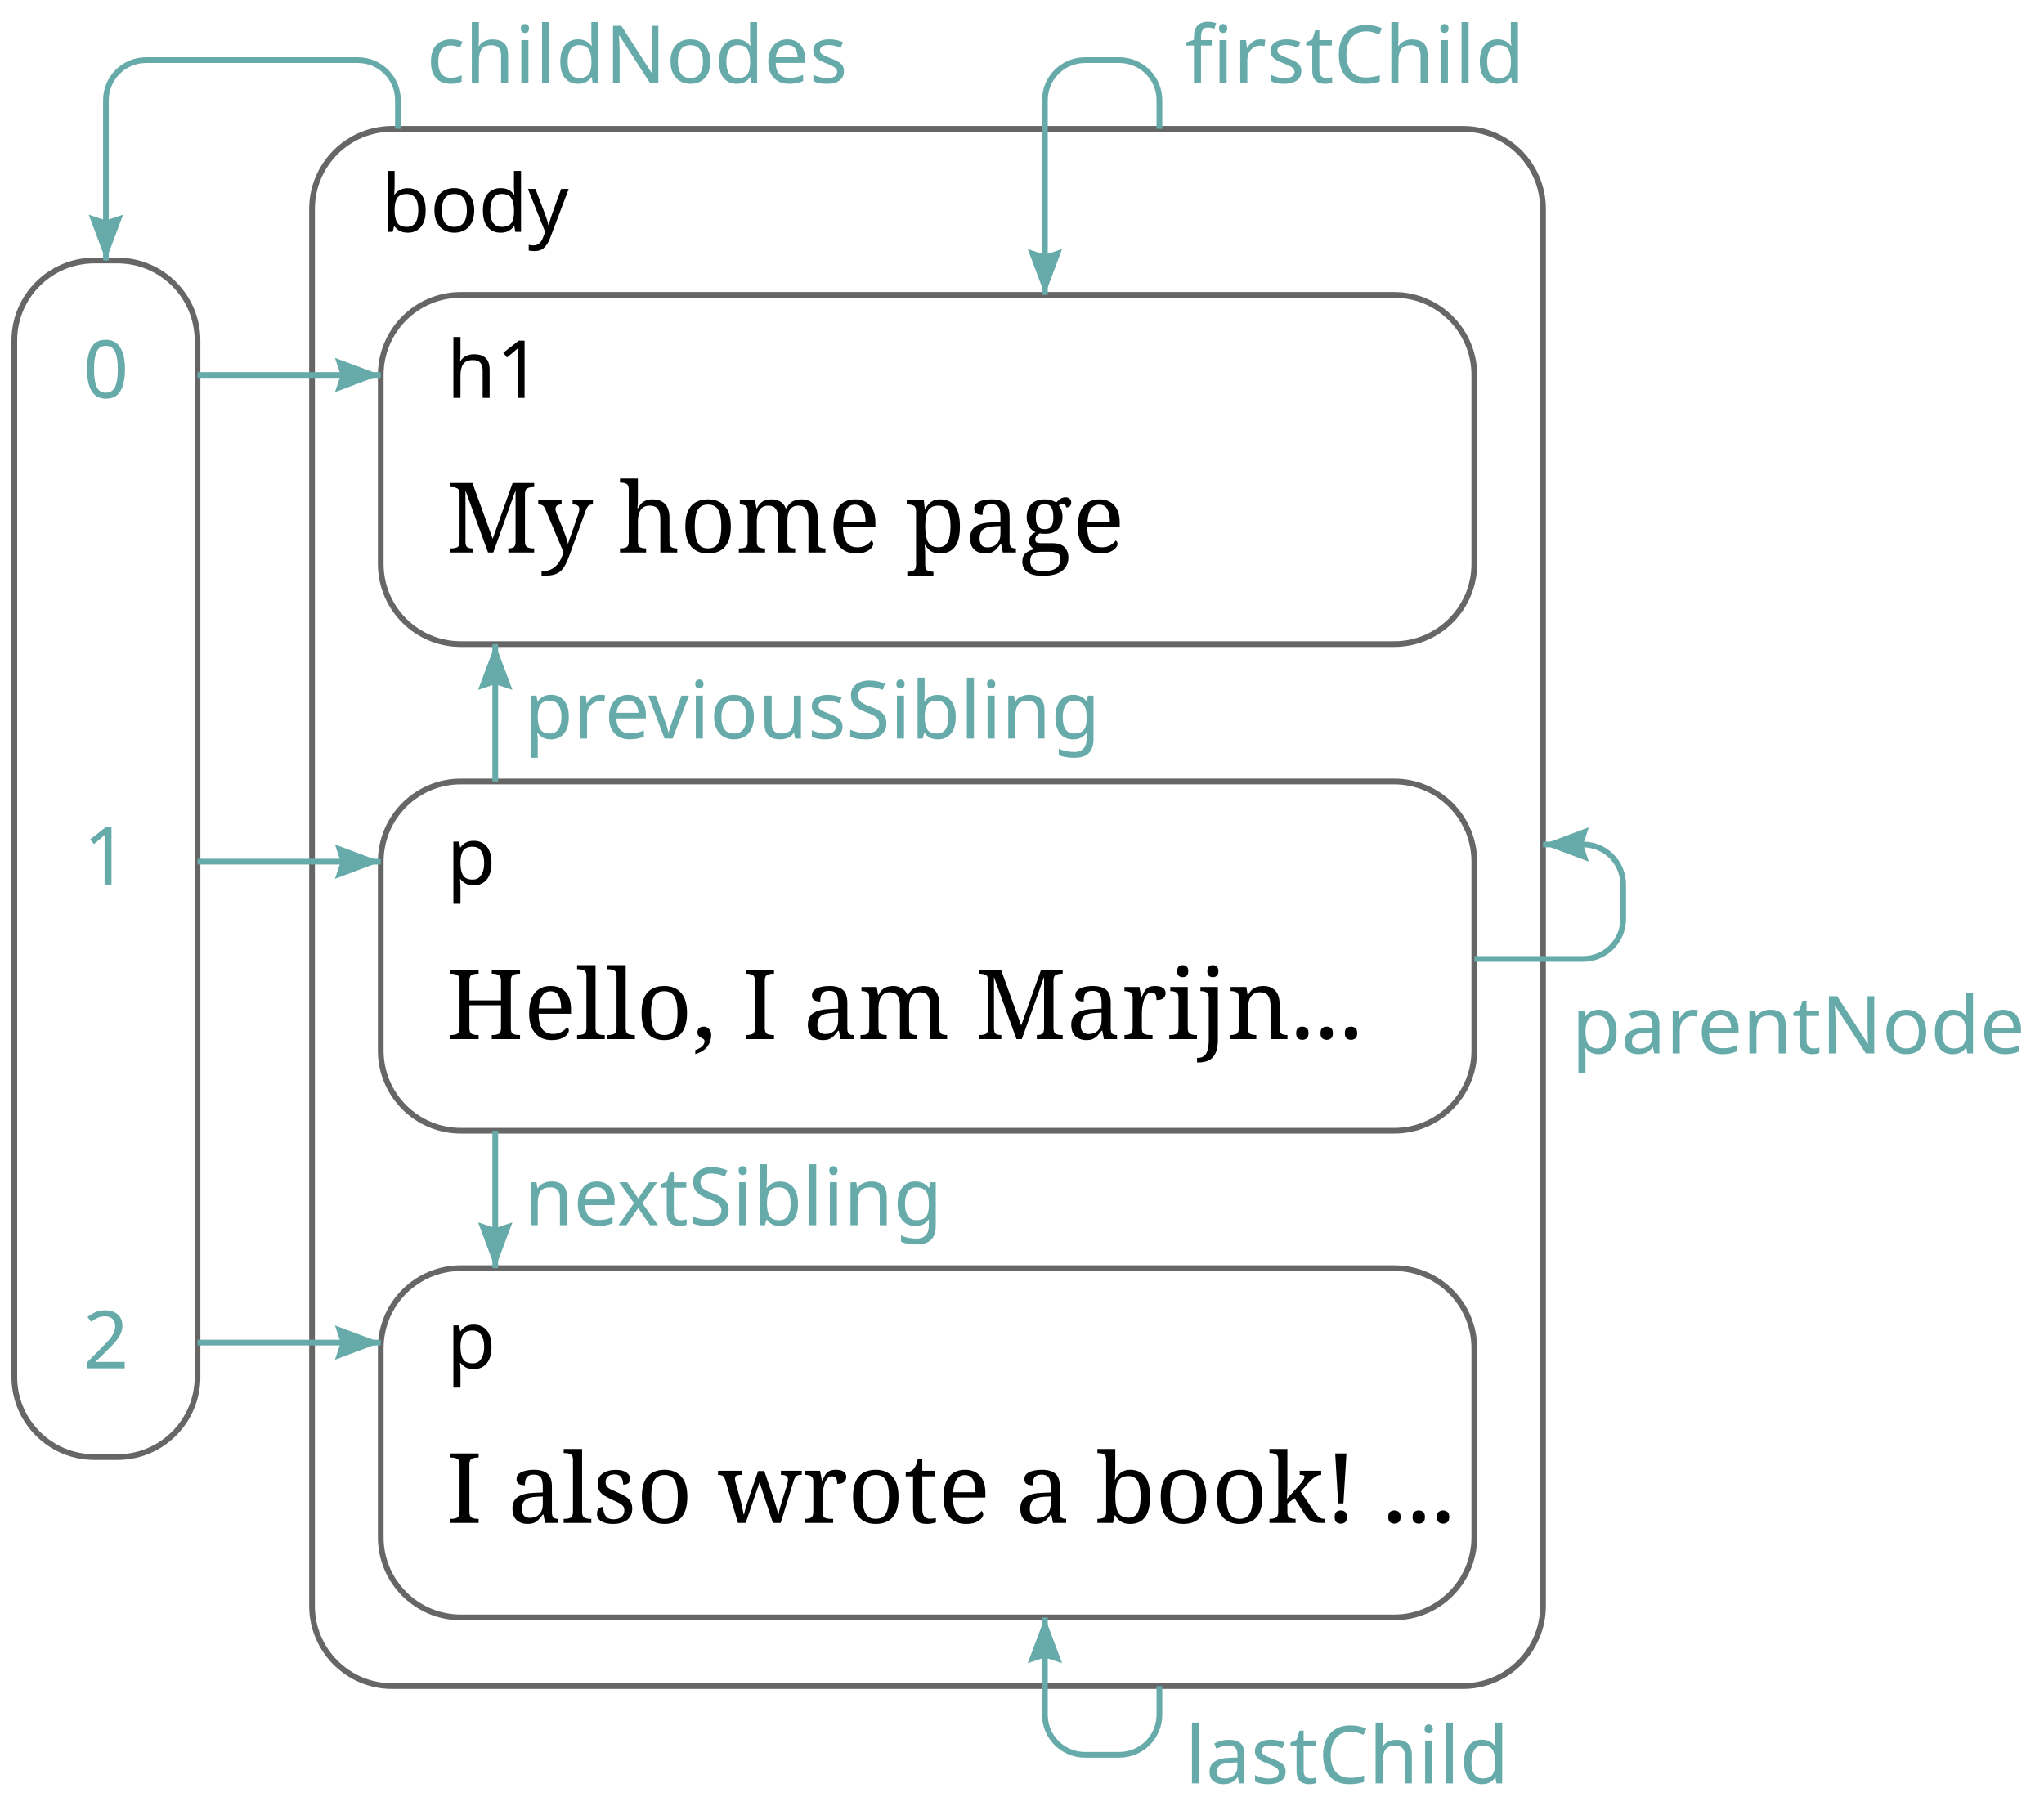
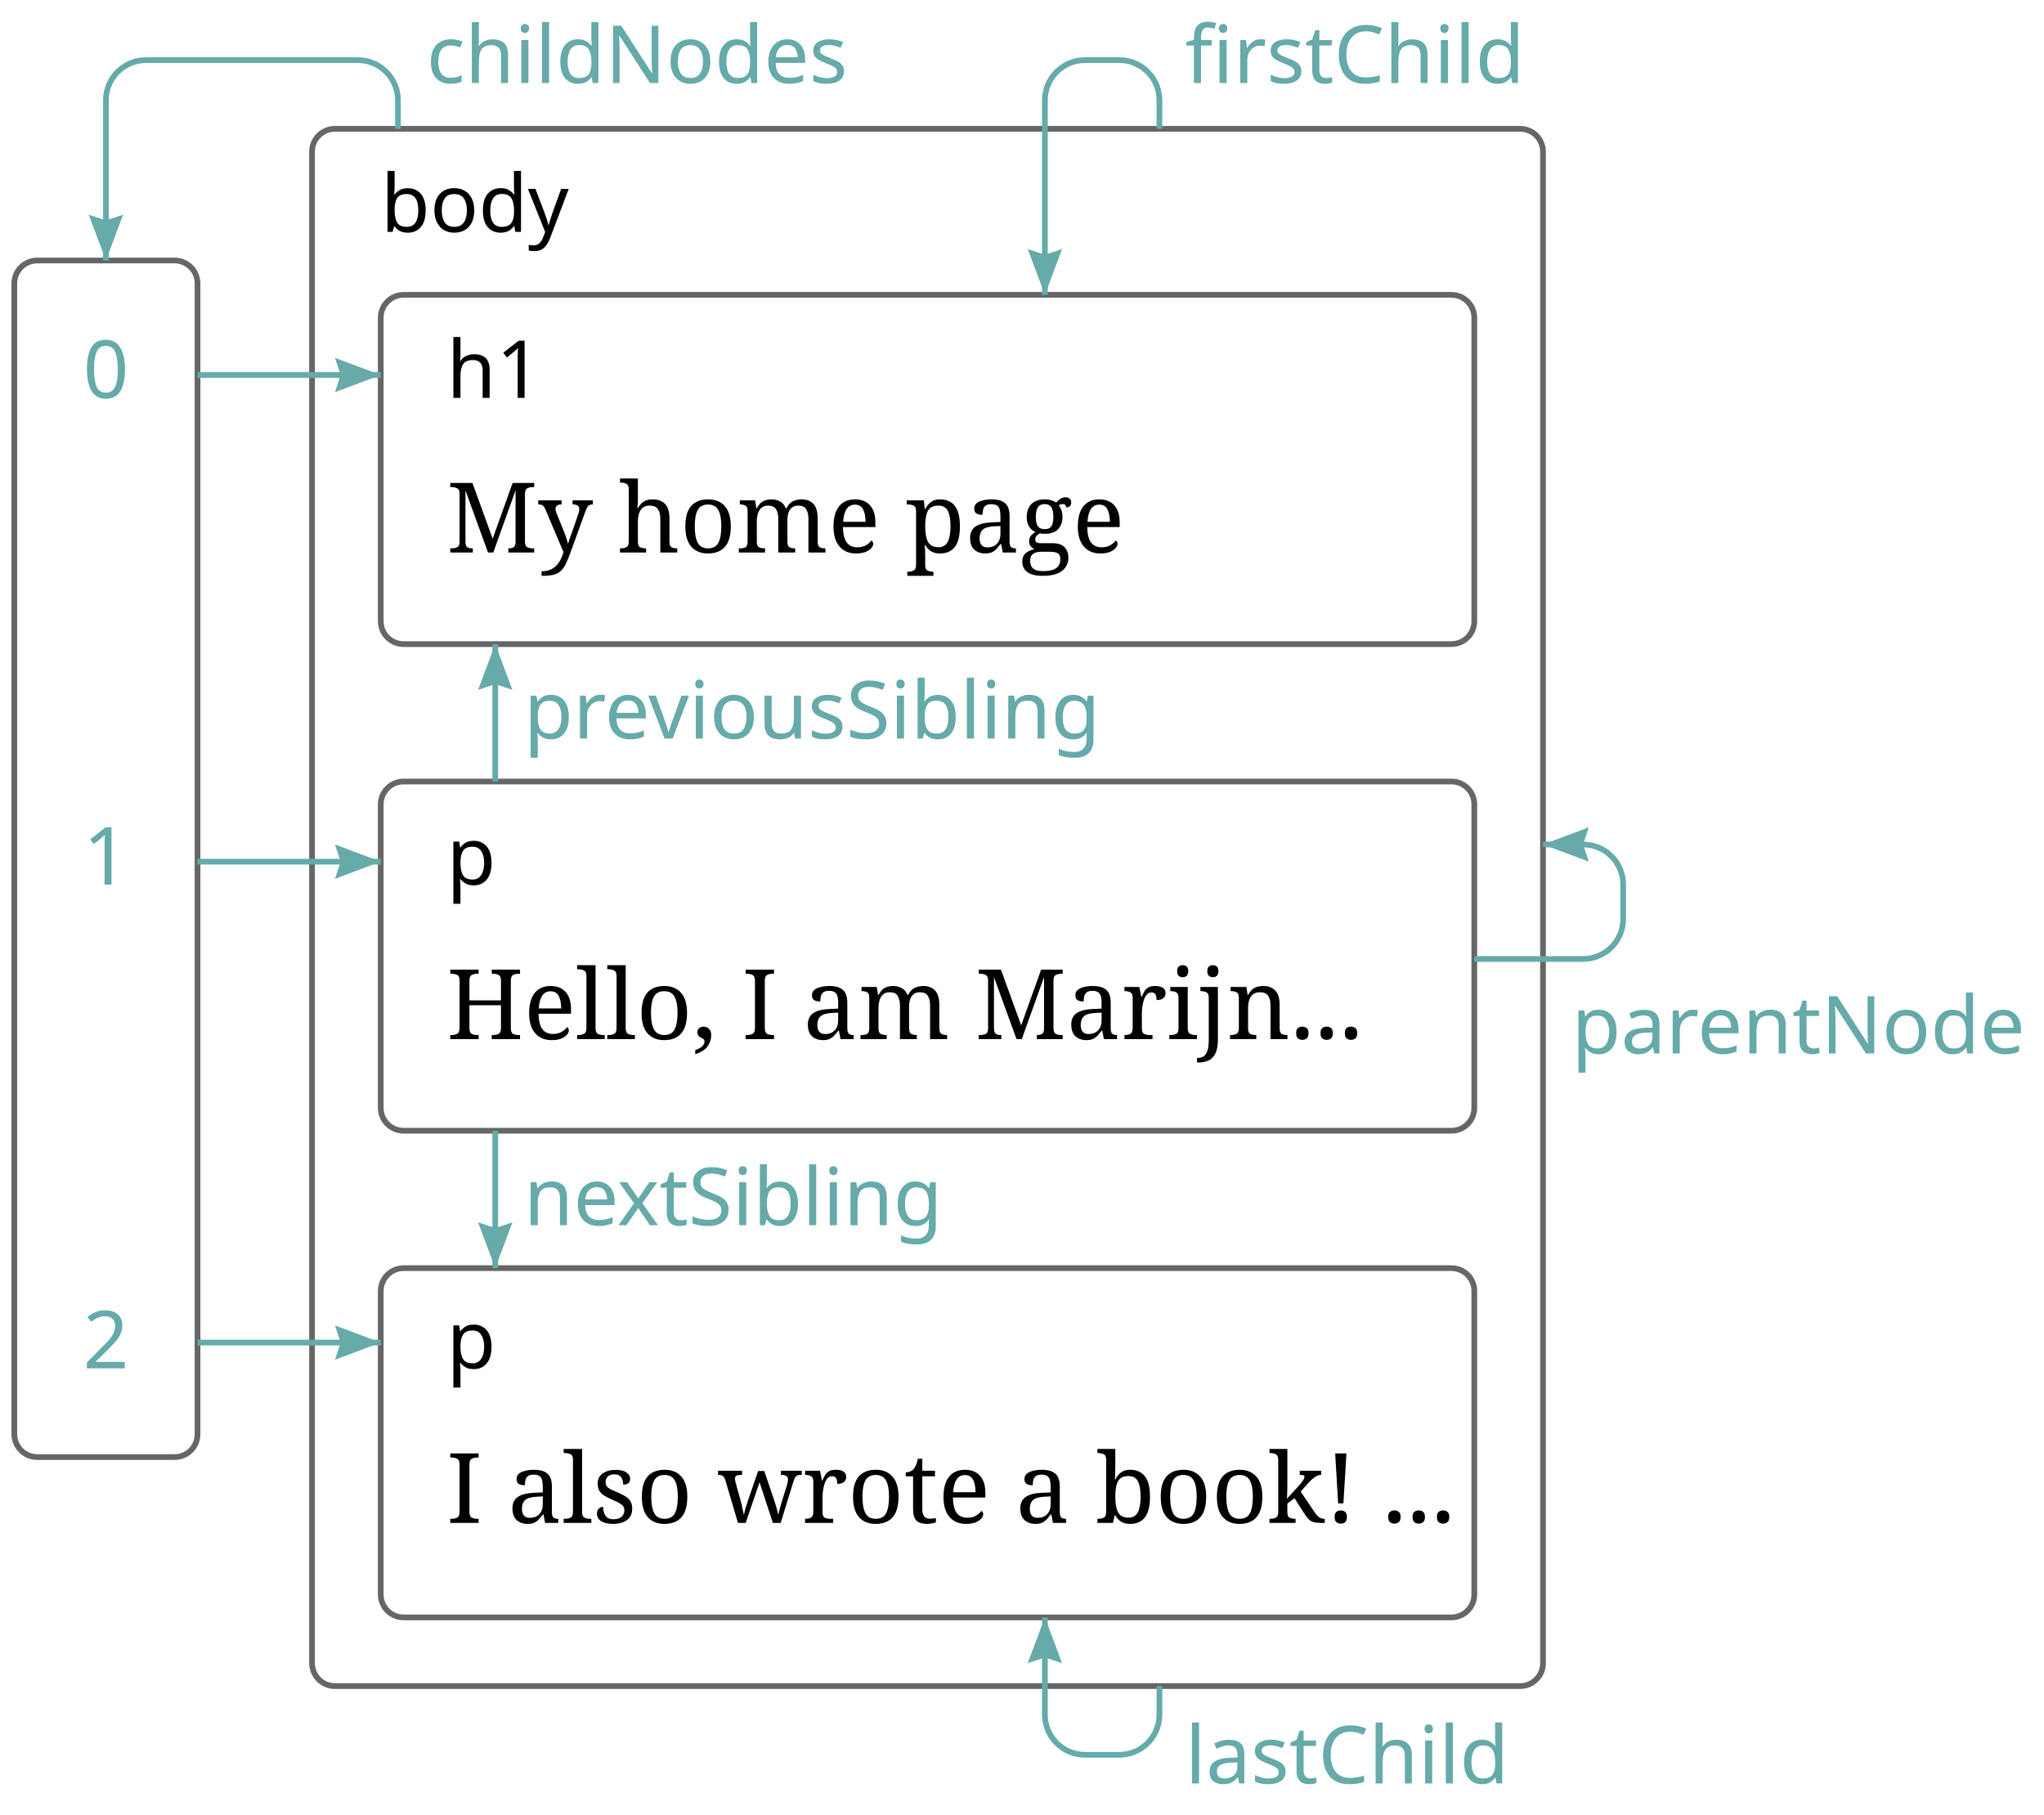
<svg xmlns="http://www.w3.org/2000/svg" width="357" height="317" viewBox="-245 -250 357 317">
  <style>
    @font-face {
      font-family: 'PT Mono';
      font-style: normal;
      font-weight: 400;
      src: local('PT Mono'), local('PTMono-Regular'), url(http://themes.googleusercontent.com/static/fonts/ptmono/v1/jmle3kzCPnW8O7_gZGRDlQ.woff) format('woff');
    }
    .leaf {
      font-family: "Georgia";
      font-size: 17px;
    }
    .wraptext, .linktext, .index {
      font-family: "PT Mono";
      font-size: 14px;
    }
    .wrap {
-       border-radius: 14px;
+       border-radius: 4px;
      stroke: #666;
      fill: none;
    }
    .link { stroke: #6aa; }
    .linktext, .index { fill: #6aa; }
  </style>
  <g>
    <text x="-167" y="16" class="leaf">I also wrote a book! ...</text>
    <text x="-167" y="-11" class="wraptext">p</text>
-     <rect x="-178.5" y="-28.5" width="191" height="61" class="wrap" rx="14" ry="14" />
+     <rect x="-178.5" y="-28.5" width="191" height="61" class="wrap" rx="4" ry="4" />
    <text x="-167" y="-68.5" class="leaf">Hello, I am Marijn...</text>
    <text x="-167" y="-95.5" class="wraptext">p</text>
-     <rect x="-178.5" y="-113.5" width="191" height="61" class="wrap" rx="14" ry="14" />
+     <rect x="-178.5" y="-113.5" width="191" height="61" class="wrap" rx="4" ry="4" />
    <text x="-167" y="-153.5" class="leaf">My home page</text>
    <text x="-167" y="-180.5" class="wraptext">h1</text>
-     <rect x="-178.5" y="-198.5" width="191" height="61" class="wrap" rx="14" ry="14" />
+     <rect x="-178.5" y="-198.5" width="191" height="61" class="wrap" rx="4" ry="4" />
    <text x="-178.5" y="-209.5" class="wraptext">body</text>
-     <rect x="-190.5" y="-227.5" width="215" height="272" class="wrap" rx="14" ry="14" />
+     <rect x="-190.5" y="-227.5" width="215" height="272" class="wrap" rx="4" ry="4" />
    <text x="-230.5" y="-180.5" class="index">0</text>
    <text x="-230.5" y="-95.5" class="index">1</text>
    <text x="-230.5" y="-11" class="index">2</text>
-     <rect x="-242.5" y="-204.5" width="32" height="209" class="wrap" rx="14" ry="14" />
+     <rect x="-242.5" y="-204.5" width="32" height="209" class="wrap" rx="4" ry="4" />
    <path d="M -210.5 -184.5 L -178.5 -184.5" class="link" fill="none" />
-     <path d="M 0 0 L 3 8 L 0 7 L -3 8 Z" scale="1" stroke="none" fill="rgb(102, 170, 170)" transform="translate(-178.5 -184.5) rotate(90) scale(1)" />
+     <path d="M 0 0 L 3 8 L 0 7 L -3 8 Z" transform="translate(-178.5 -184.5) rotate(90) scale(1)" scale="1" stroke="none" fill="rgb(102, 170, 170)" />
    <path d="M -210.5 -99.5 L -178.5 -99.5" class="link" fill="none" />
-     <path d="M 0 0 L 3 8 L 0 7 L -3 8 Z" scale="1" stroke="none" fill="rgb(102, 170, 170)" transform="translate(-178.5 -99.5) rotate(90) scale(1)" />
+     <path d="M 0 0 L 3 8 L 0 7 L -3 8 Z" transform="translate(-178.5 -99.5) rotate(90) scale(1)" scale="1" stroke="none" fill="rgb(102, 170, 170)" />
    <path d="M -210.5 -15.5 L -178.5 -15.5" class="link" fill="none" />
-     <path d="M 0 0 L 3 8 L 0 7 L -3 8 Z" scale="1" stroke="none" fill="rgb(102, 170, 170)" transform="translate(-178.5 -15.5) rotate(90) scale(1)" />
+     <path d="M 0 0 L 3 8 L 0 7 L -3 8 Z" transform="translate(-178.5 -15.5) rotate(90) scale(1)" scale="1" stroke="none" fill="rgb(102, 170, 170)" />
    <path d="M -175.5 -227.5 L -175.5 -232.5 A 7 7 0 0 0 -182.5 -239.5 L -219.5 -239.5 A 7 7 0 0 0 -226.5 -232.5 L -226.5 -204.5" class="link" fill="none" />
-     <path d="M 0 0 L 3 8 L 0 7 L -3 8 Z" scale="1" stroke="none" fill="rgb(102, 170, 170)" transform="translate(-226.5 -204.5) rotate(180) scale(1)" />
+     <path d="M 0 0 L 3 8 L 0 7 L -3 8 Z" transform="translate(-226.5 -204.5) rotate(180) scale(1)" scale="1" stroke="none" fill="rgb(102, 170, 170)" />
    <text x="-170.5" y="-235.5" class="linktext">childNodes</text>
    <path d="M -42.5 -227.5 L -42.5 -232.5 A 7 7 0 0 0 -49.5 -239.5 L -55.5 -239.5 A 7 7 0 0 0 -62.5 -232.5 L -62.5 -198.5" class="link" fill="none" />
-     <path d="M 0 0 L 3 8 L 0 7 L -3 8 Z" scale="1" stroke="none" fill="rgb(102, 170, 170)" transform="translate(-62.5 -198.5) rotate(180) scale(1)" />
+     <path d="M 0 0 L 3 8 L 0 7 L -3 8 Z" transform="translate(-62.5 -198.5) rotate(180) scale(1)" scale="1" stroke="none" fill="rgb(102, 170, 170)" />
    <text x="-38" y="-235.5" class="linktext">firstChild</text>
    <path d="M -42.5 44.5 L -42.5 49.5 A 7 7 0 0 1 -49.5 56.5 L -55.5 56.5 A 7 7 0 0 1 -62.5 49.5 L -62.5 32.5" class="link" fill="none" />
-     <path d="M 0 0 L 3 8 L 0 7 L -3 8 Z" scale="1" stroke="none" fill="rgb(102, 170, 170)" transform="translate(-62.5 32.5) rotate(0) scale(1)" />
+     <path d="M 0 0 L 3 8 L 0 7 L -3 8 Z" transform="translate(-62.5 32.5) rotate(0) scale(1)" scale="1" stroke="none" fill="rgb(102, 170, 170)" />
    <text x="-38" y="61.5" class="linktext">lastChild</text>
    <path d="M -158.5 -113.5 L -158.5 -137.5" class="link" fill="none" />
-     <path d="M 0 0 L 3 8 L 0 7 L -3 8 Z" scale="1" stroke="none" fill="rgb(102, 170, 170)" transform="translate(-158.5 -137.5) rotate(0) scale(1)" />
+     <path d="M 0 0 L 3 8 L 0 7 L -3 8 Z" transform="translate(-158.5 -137.5) rotate(0) scale(1)" scale="1" stroke="none" fill="rgb(102, 170, 170)" />
    <text x="-153.5" y="-121" class="linktext">previousSibling</text>
    <path d="M -158.5 -52.5 L -158.5 -28.5" class="link" fill="none" />
-     <path d="M 0 0 L 3 8 L 0 7 L -3 8 Z" scale="1" stroke="none" fill="rgb(102, 170, 170)" transform="translate(-158.5 -28.5) rotate(180) scale(1)" />
+     <path d="M 0 0 L 3 8 L 0 7 L -3 8 Z" transform="translate(-158.5 -28.5) rotate(180) scale(1)" scale="1" stroke="none" fill="rgb(102, 170, 170)" />
    <text x="-153.5" y="-36" class="linktext">nextSibling</text>
    <path d="M 12.5 -82.5 L 31.5 -82.5 A 7 7 0 0 0 38.5 -89.5 L 38.5 -95.5 A 7 7 0 0 0 31.5 -102.5 L 31.5 -102.5 L 24.5 -102.5" class="link" fill="none" />
-     <path d="M 0 0 L 3 8 L 0 7 L -3 8 Z" scale="1" stroke="none" fill="rgb(102, 170, 170)" transform="translate(24.5 -102.5) rotate(270) scale(1)" />
+     <path d="M 0 0 L 3 8 L 0 7 L -3 8 Z" transform="translate(24.5 -102.5) rotate(270) scale(1)" scale="1" stroke="none" fill="rgb(102, 170, 170)" />
    <text x="29.5" y="-66" class="linktext">parentNode</text>
  </g>
</svg>
